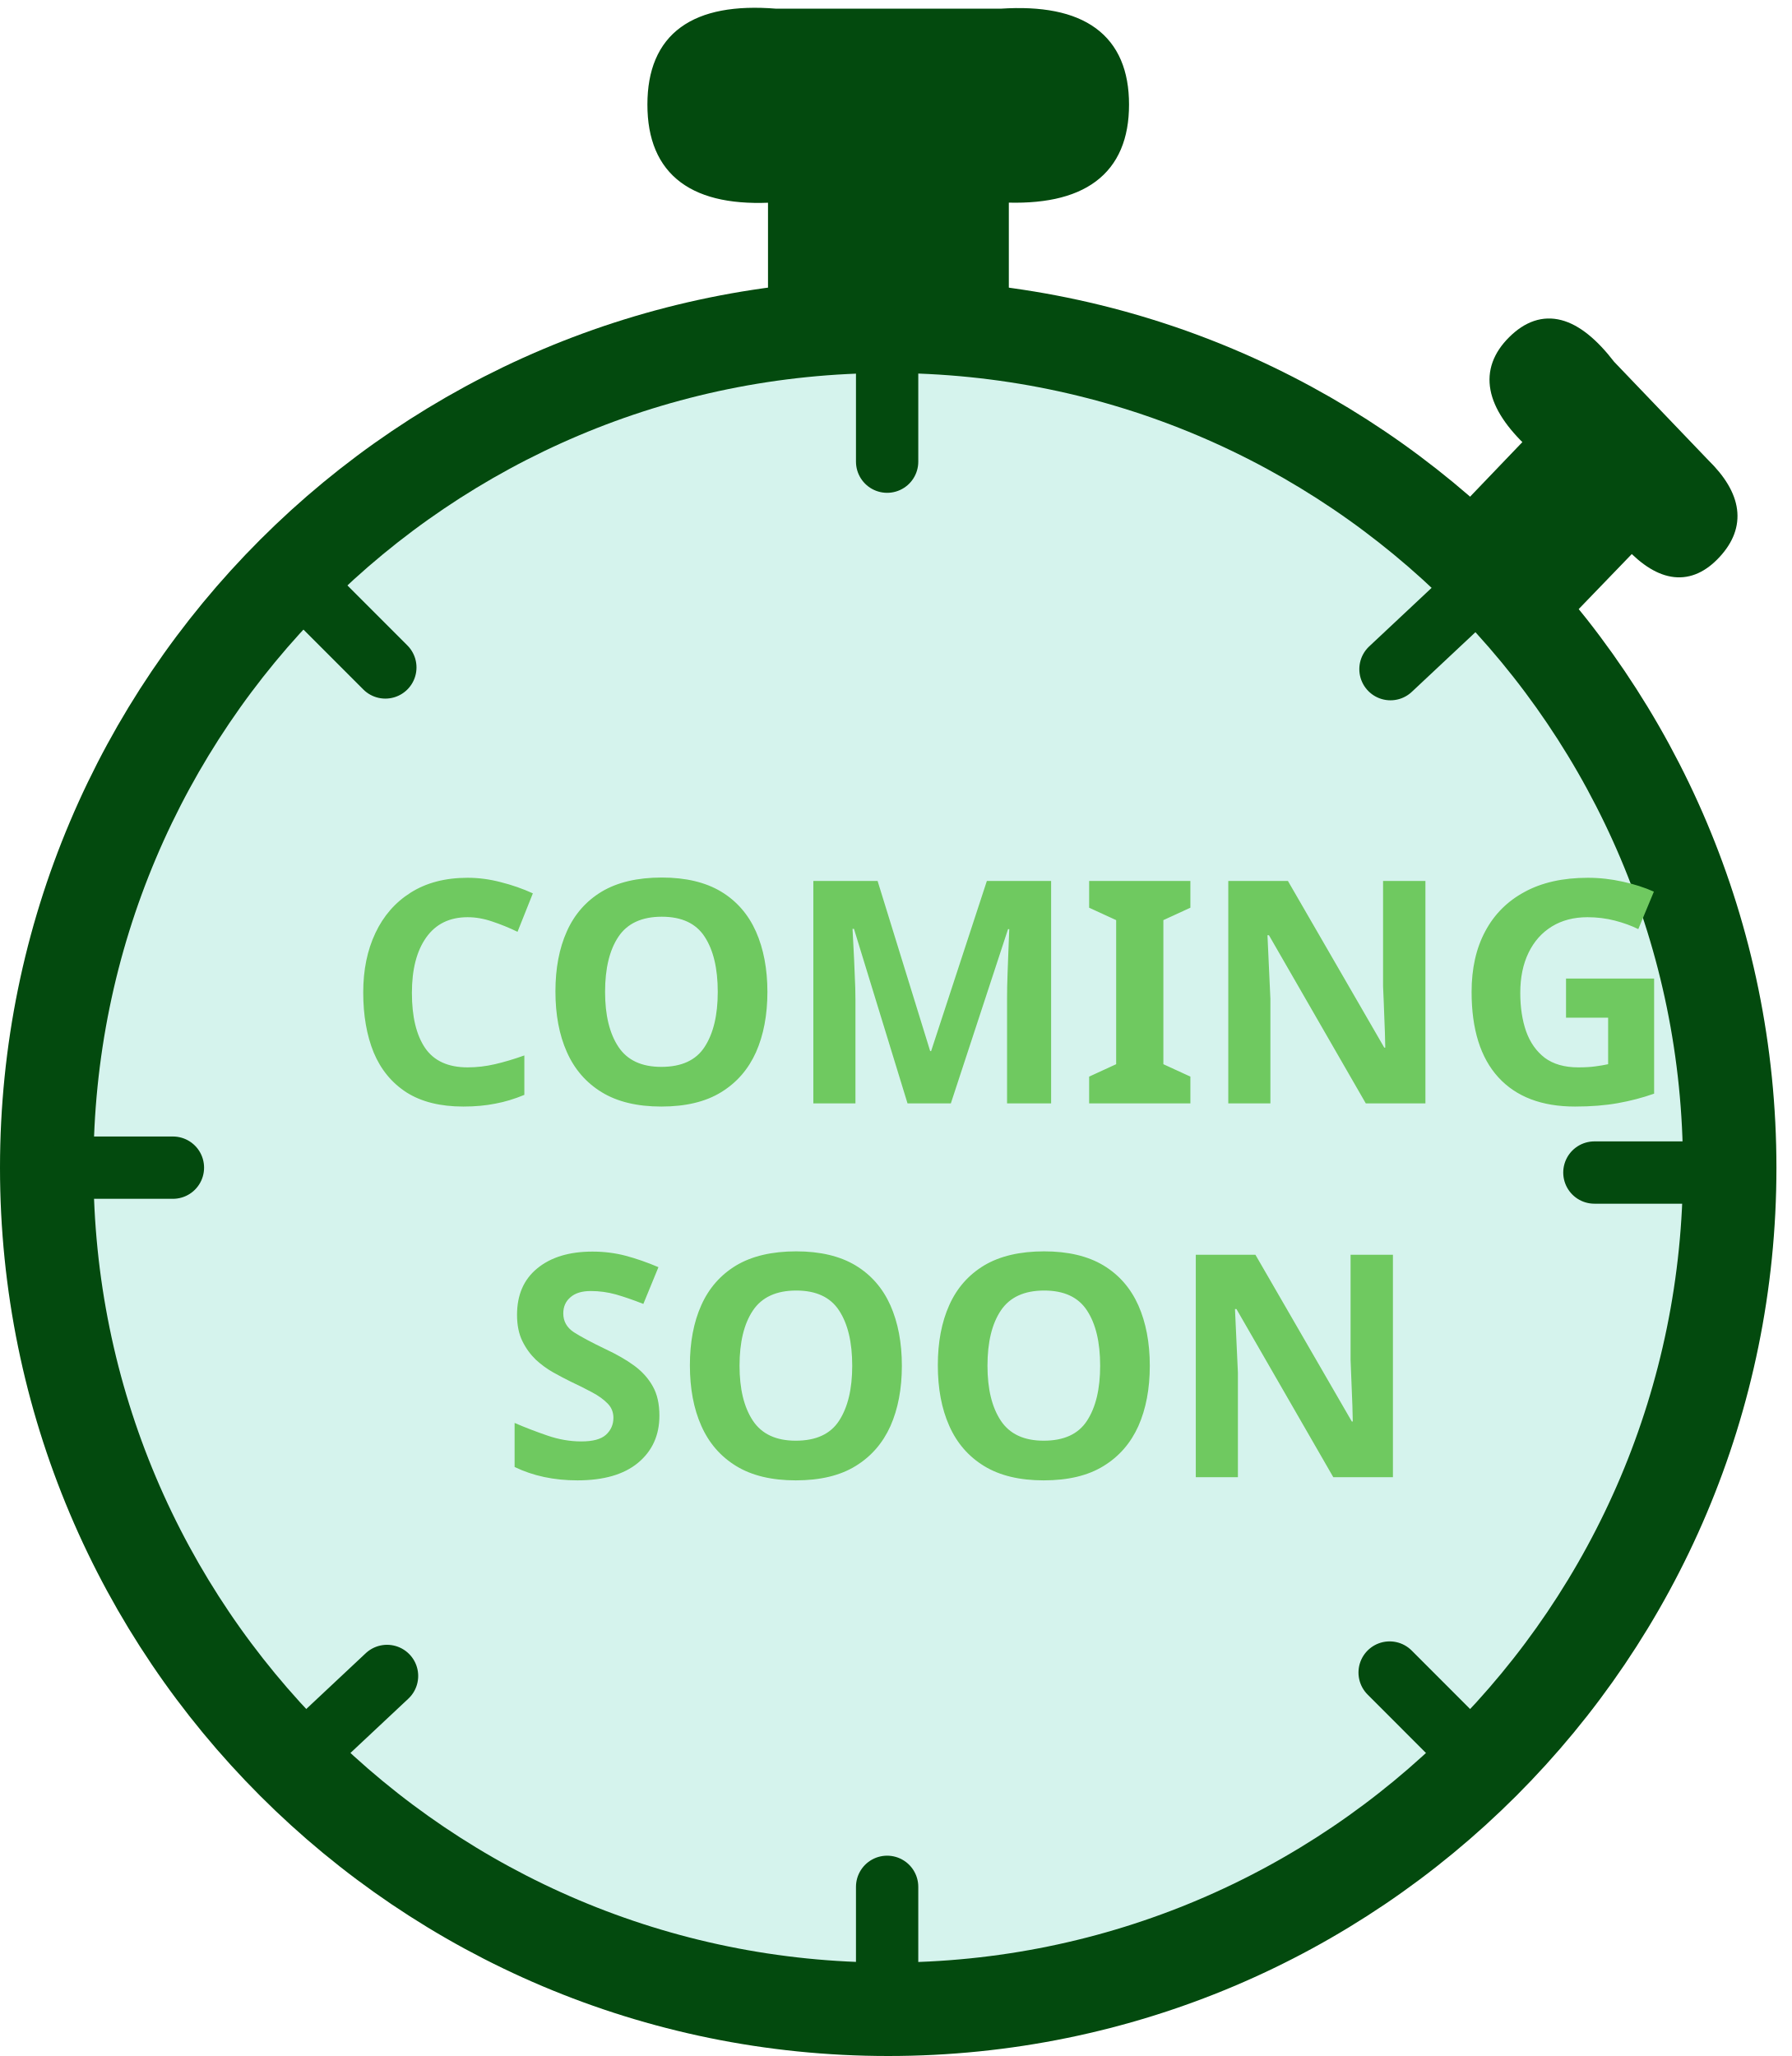
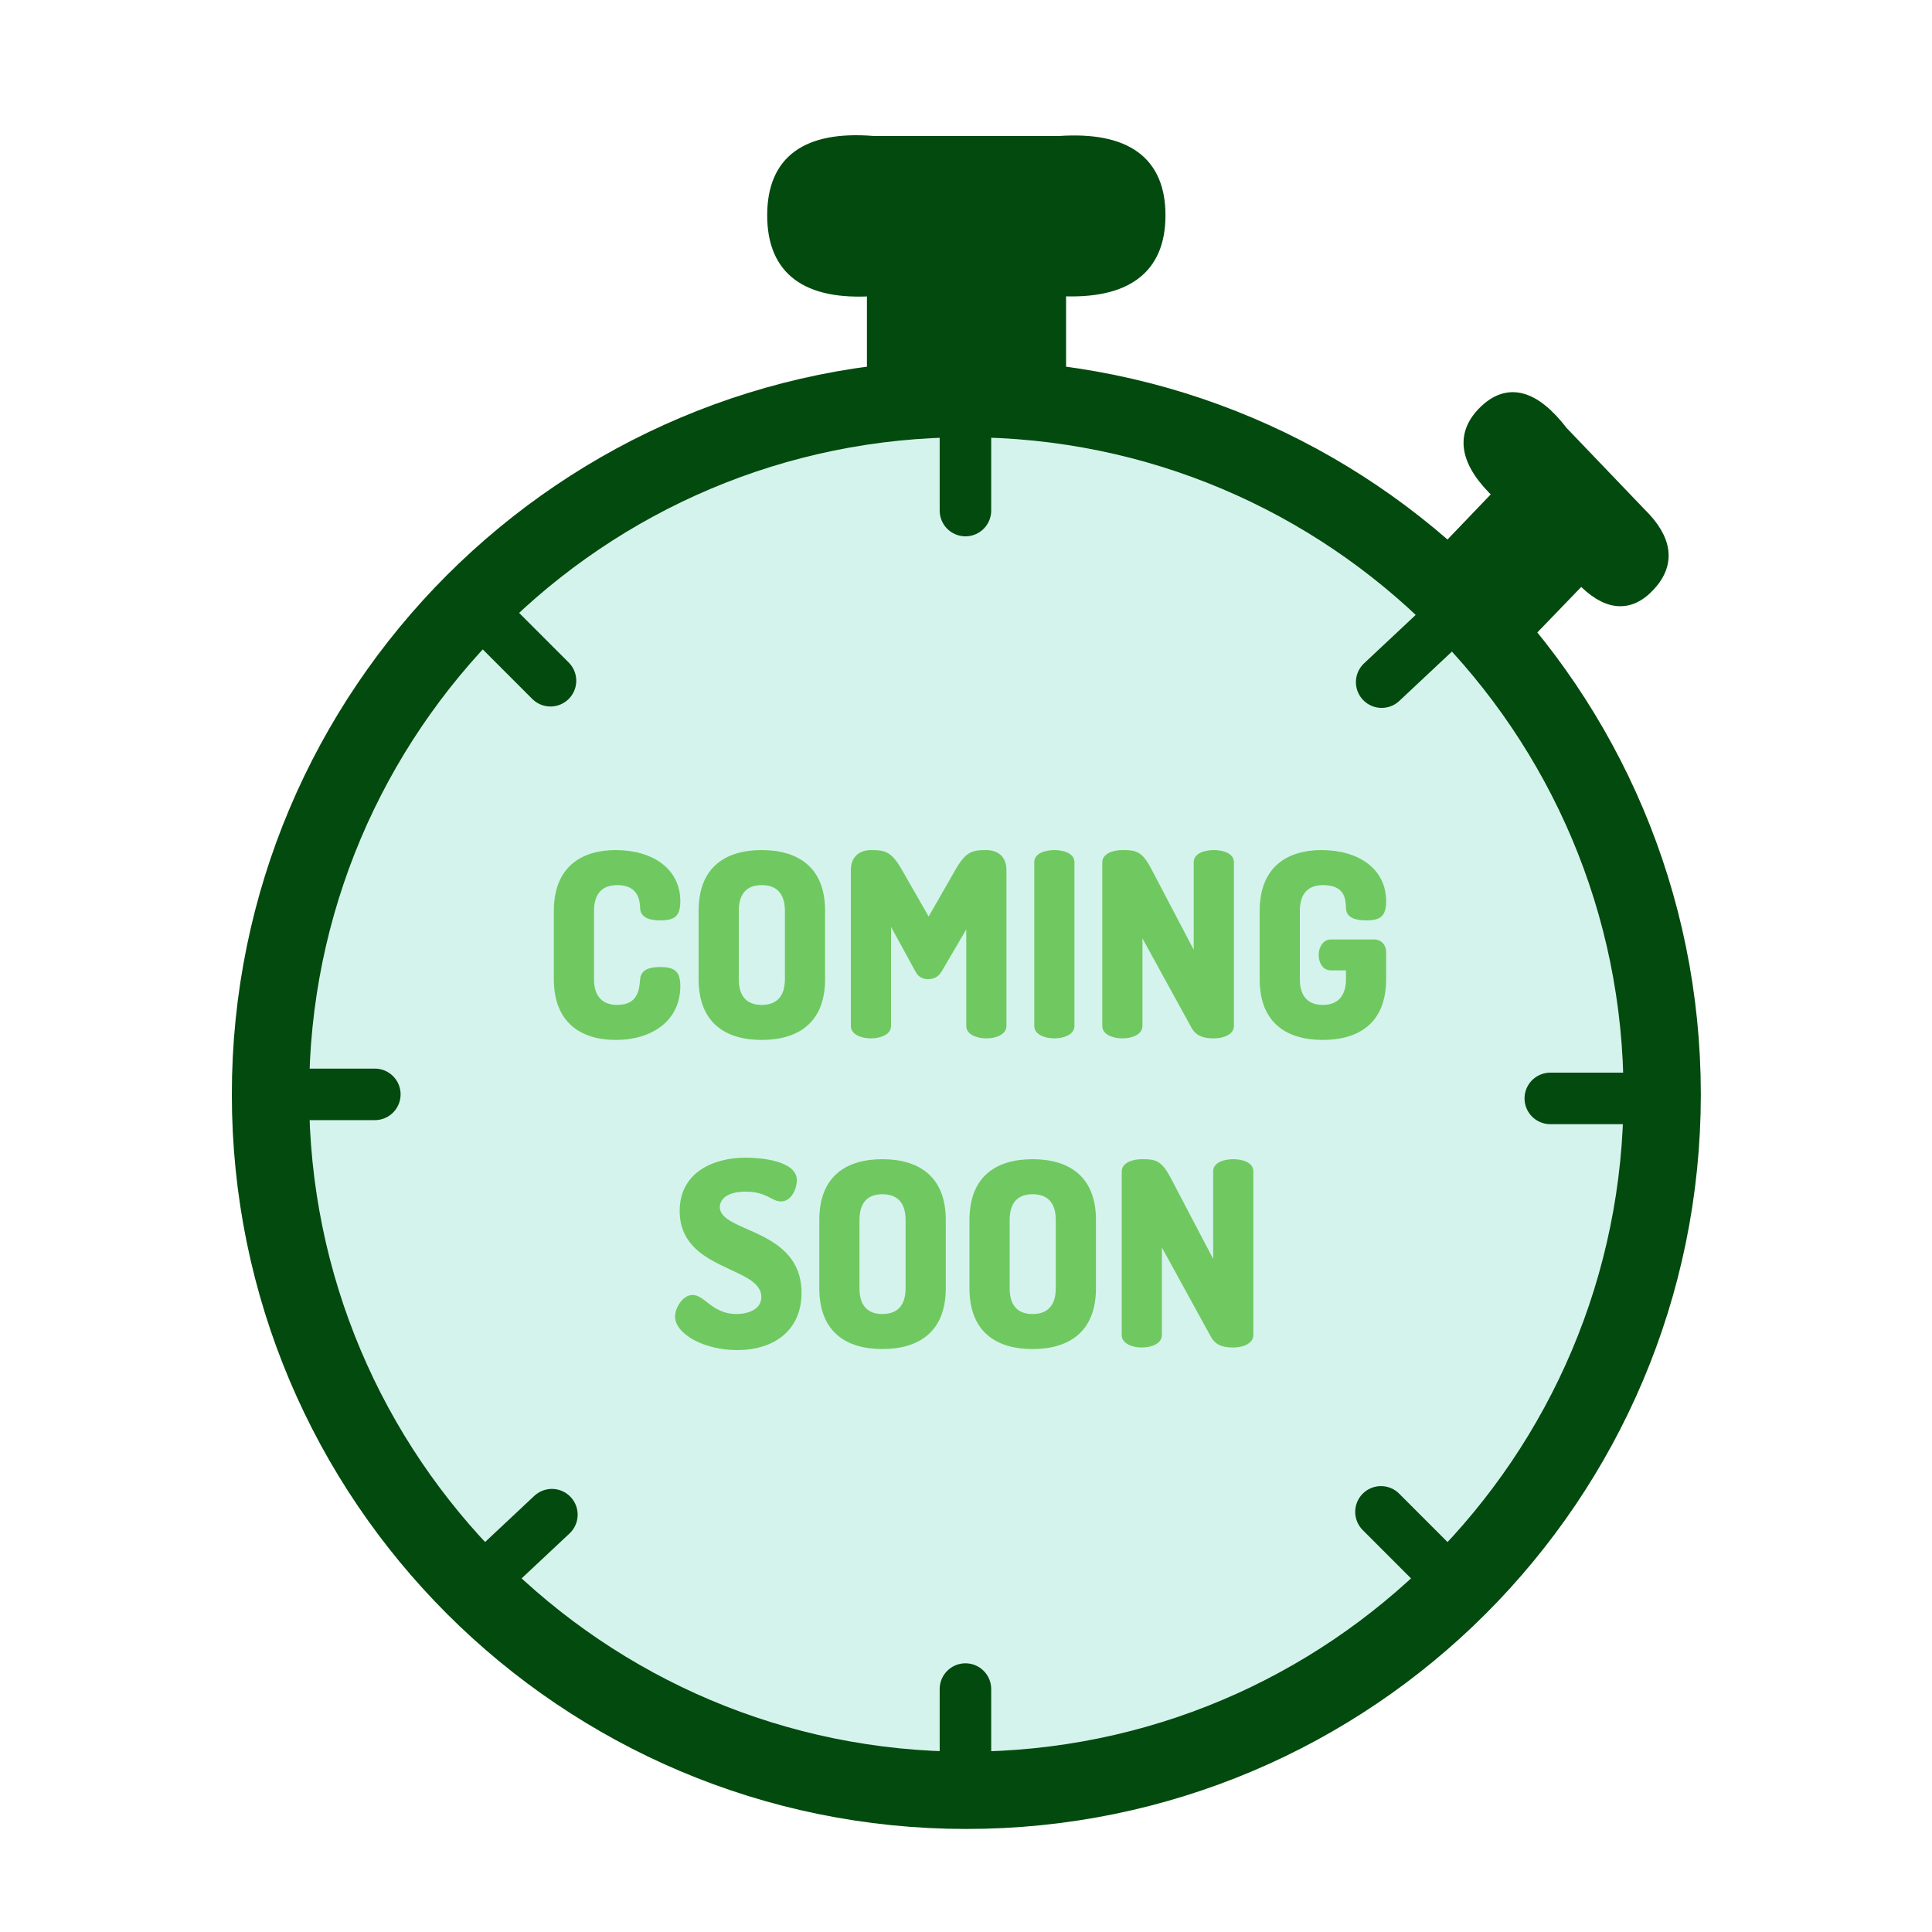
- <svg xmlns="http://www.w3.org/2000/svg" width="115" height="132">
-   <g transform="translate(3 1)" fill="none" fill-rule="evenodd">
-     <circle stroke="#034A0E" stroke-width="6" fill-opacity=".2" fill="#2DC7A8" cx="54.026" cy="73.974" r="54.026" />
-     <g fill="#034A0E" stroke="#034A0E" stroke-linecap="round" stroke-width="4">
-       <path d="M21.74 41.852l-5.782-5.787M92 112.168l-5.782-5.787M53.956 28.64v-7.86M53.956 128v-7.861M86.272 41.961l6.055-5.677M15.794 112.277l6.055-5.677M99.364 74.28h7.305M1.846 73.966h6.256" />
+ <svg xmlns="http://www.w3.org/2000/svg" width="150px" height="150px" viewBox="0 0 150 150" version="1.1">
+   <defs />
+   <g id="Coming-Soon" stroke="none" stroke-width="1" fill="none" fill-rule="evenodd">
+     <g id="Stopwatch" transform="translate(21, 11)">
+       <circle id="Oval" stroke="#034A0E" stroke-width="6" fill-opacity="0.2" fill="#2DC7A8" cx="54.026" cy="73.974" r="54.026" />
+       <g id="Ticks" transform="translate(1.662338, 20.77922)" fill="#034A0E" stroke="#034A0E" stroke-linecap="round" stroke-width="4">
+         <path d="M20.078,21.073 L14.295,15.286" id="Line" />
+         <path d="M90.337,91.389 L84.555,85.602" id="Line" />
+         <path d="M52.294,7.861 L52.294,0" id="Line" />
+         <path d="M52.294,107.221 L52.294,99.359" id="Line" />
+         <path d="M84.61,21.182 L90.665,15.504" id="Line" />
+         <path d="M14.132,91.498 L20.187,85.82" id="Line" />
+         <path d="M97.702,53.501 L105.007,53.501" id="Line" />
+         <path d="M0.184,53.187 L6.44,53.187" id="Line" />
+       </g>
+       <path d="M46.808,18.286 L46.808,11.491 C41.646,11.833 39.065,9.908 39.065,5.716 C39.065,1.524 41.646,-0.363 46.808,0.057 L61.27,0.057 C66.415,-0.284 68.987,1.602 68.987,5.716 C68.987,9.83 66.415,11.755 61.27,11.491 L61.27,18.286 L46.808,18.286 Z" id="Path-2" stroke="#034A0E" fill="#034A0E" />
+       <path d="M91.429,31.563 L95.444,27.372 C92.829,24.928 92.43,22.804 94.249,20.999 C96.067,19.194 98.07,19.714 100.258,22.561 L106.309,28.88 C108.359,30.88 108.601,32.728 107.033,34.423 C105.465,36.119 103.708,35.93 101.761,33.856 L97.538,38.234 L91.429,31.563 Z" id="Path-3" stroke="#034A0E" fill="#034A0E" />
+       <path d="M28.7,59.52 C28.68,59 28.62,57.72 26.92,57.72 C25.78,57.72 25.12,58.36 25.12,59.72 L25.12,65.02 C25.12,66.38 25.78,67.02 26.94,67.02 C28.54,67.02 28.64,65.8 28.7,65.02 C28.76,64.28 29.44,64.08 30.24,64.08 C31.32,64.08 31.82,64.36 31.82,65.56 C31.82,68.22 29.66,69.74 26.8,69.74 C24.18,69.74 22,68.46 22,65.02 L22,59.72 C22,56.28 24.18,55 26.8,55 C29.66,55 31.82,56.44 31.82,58.98 C31.82,60.18 31.32,60.46 30.26,60.46 C29.42,60.46 28.74,60.24 28.7,59.52 Z M38.14,69.74 C35.38,69.74 33.24,68.46 33.24,65.02 L33.24,59.72 C33.24,56.28 35.38,55 38.14,55 C40.9,55 43.06,56.28 43.06,59.72 L43.06,65.02 C43.06,68.46 40.9,69.74 38.14,69.74 Z M39.94,65.02 L39.94,59.72 C39.94,58.34 39.26,57.72 38.14,57.72 C37.02,57.72 36.36,58.34 36.36,59.72 L36.36,65.02 C36.36,66.4 37.02,67.02 38.14,67.02 C39.26,67.02 39.94,66.4 39.94,65.02 Z M54.02,61.16 L52.1,64.44 C51.84,64.88 51.44,65.02 51.06,65.02 C50.7,65.02 50.32,64.9 50.08,64.44 L48.18,60.96 L48.18,68.66 C48.18,69.3 47.4,69.62 46.62,69.62 C45.84,69.62 45.06,69.3 45.06,68.66 L45.06,56.56 C45.06,55.42 45.84,55 46.62,55 C47.74,55 48.22,55.12 49.04,56.56 L51.1,60.16 L53.16,56.56 C53.98,55.12 54.46,55 55.58,55 C56.38,55 57.14,55.42 57.14,56.56 L57.14,68.66 C57.14,69.3 56.36,69.62 55.58,69.62 C54.8,69.62 54.02,69.3 54.02,68.66 L54.02,61.16 Z M59.3,68.66 L59.3,55.94 C59.3,55.28 60.08,55 60.86,55 C61.64,55 62.42,55.28 62.42,55.94 L62.42,68.66 C62.42,69.3 61.64,69.62 60.86,69.62 C60.08,69.62 59.3,69.3 59.3,68.66 Z M73.24,69.62 C72.52,69.62 71.88,69.48 71.5,68.78 L67.7,61.86 L67.7,68.66 C67.7,69.3 66.92,69.62 66.14,69.62 C65.36,69.62 64.58,69.3 64.58,68.66 L64.58,55.96 C64.58,55.3 65.36,55 66.14,55 C67.26,55 67.68,55.1 68.44,56.56 L71.68,62.74 L71.68,55.94 C71.68,55.28 72.46,55 73.24,55 C74.02,55 74.8,55.28 74.8,55.94 L74.8,68.66 C74.8,69.3 74.02,69.62 73.24,69.62 Z M83.5,59.52 C83.48,58.8 83.42,57.72 81.72,57.72 C80.58,57.72 79.92,58.36 79.92,59.72 L79.92,65.02 C79.92,66.38 80.58,67.02 81.7,67.02 C82.82,67.02 83.5,66.38 83.5,65.02 L83.5,64.34 L82.32,64.34 C81.72,64.34 81.38,63.76 81.38,63.14 C81.38,62.56 81.72,61.94 82.32,61.94 L85.68,61.94 C86.28,61.94 86.62,62.4 86.62,62.92 L86.62,65.02 C86.62,68.46 84.46,69.74 81.7,69.74 C78.94,69.74 76.8,68.46 76.8,65.02 L76.8,59.72 C76.8,56.28 78.98,55 81.6,55 C84.46,55 86.62,56.44 86.62,58.98 C86.62,60.18 86.12,60.46 85.06,60.46 C84.22,60.46 83.52,60.24 83.5,59.52 Z M36.17,91.02 C37.09,91.02 38.11,90.66 38.11,89.7 C38.11,87.28 31.77,87.7 31.77,83.02 C31.77,80.02 34.39,78.88 36.89,78.88 C37.95,78.88 40.87,79.08 40.87,80.64 C40.87,81.18 40.51,82.28 39.63,82.28 C38.91,82.28 38.53,81.52 36.89,81.52 C35.47,81.52 34.89,82.1 34.89,82.72 C34.89,84.72 41.23,84.34 41.23,89.38 C41.23,92.26 39.13,93.82 36.23,93.82 C33.61,93.82 31.41,92.54 31.41,91.22 C31.41,90.54 32.01,89.54 32.77,89.54 C33.71,89.54 34.31,91.02 36.17,91.02 Z M47.51,93.74 C44.75,93.74 42.61,92.46 42.61,89.02 L42.61,83.72 C42.61,80.28 44.75,79 47.51,79 C50.27,79 52.43,80.28 52.43,83.72 L52.43,89.02 C52.43,92.46 50.27,93.74 47.51,93.74 Z M49.31,89.02 L49.31,83.72 C49.31,82.34 48.63,81.72 47.51,81.72 C46.39,81.72 45.73,82.34 45.73,83.72 L45.73,89.02 C45.73,90.4 46.39,91.02 47.51,91.02 C48.63,91.02 49.31,90.4 49.31,89.02 Z M59.17,93.74 C56.41,93.74 54.27,92.46 54.27,89.02 L54.27,83.72 C54.27,80.28 56.41,79 59.17,79 C61.93,79 64.09,80.28 64.09,83.72 L64.09,89.02 C64.09,92.46 61.93,93.74 59.17,93.74 Z M60.97,89.02 L60.97,83.72 C60.97,82.34 60.29,81.72 59.17,81.72 C58.05,81.72 57.39,82.34 57.39,83.72 L57.39,89.02 C57.39,90.4 58.05,91.02 59.17,91.02 C60.29,91.02 60.97,90.4 60.97,89.02 Z M74.75,93.62 C74.03,93.62 73.39,93.48 73.01,92.78 L69.21,85.86 L69.21,92.66 C69.21,93.3 68.43,93.62 67.65,93.62 C66.87,93.62 66.09,93.3 66.09,92.66 L66.09,79.96 C66.09,79.3 66.87,79 67.65,79 C68.77,79 69.19,79.1 69.95,80.56 L73.19,86.74 L73.19,79.94 C73.19,79.28 73.97,79 74.75,79 C75.53,79 76.31,79.28 76.31,79.94 L76.31,92.66 C76.31,93.3 75.53,93.62 74.75,93.62 Z" id="COMING-SOON" fill="#6FC960" />
    </g>
-     <path d="M46.808 18.286V11.49c-5.162.342-7.743-1.583-7.743-5.775S41.646-.363 46.808.057H61.27c5.145-.34 7.717 1.545 7.717 5.659s-2.572 6.039-7.717 5.775v6.795H46.808zM91.429 31.563l4.015-4.191c-2.615-2.444-3.014-4.568-1.195-6.373 1.818-1.805 3.821-1.285 6.009 1.562l6.05 6.319c2.051 2 2.293 3.848.725 5.543-1.568 1.696-3.325 1.507-5.272-.567l-4.223 4.378-6.11-6.671z" stroke="#034A0E" fill="#034A0E" />
-     <text font-family="Dosis-ExtraBold, Dosis" font-size="20" font-weight="600" fill="#6FC960">
-       <tspan x="19.166" y="69.84">COMING</tspan>
-       <tspan x="29.116" y="93.84">SOON</tspan>
-     </text>
  </g>
</svg>
